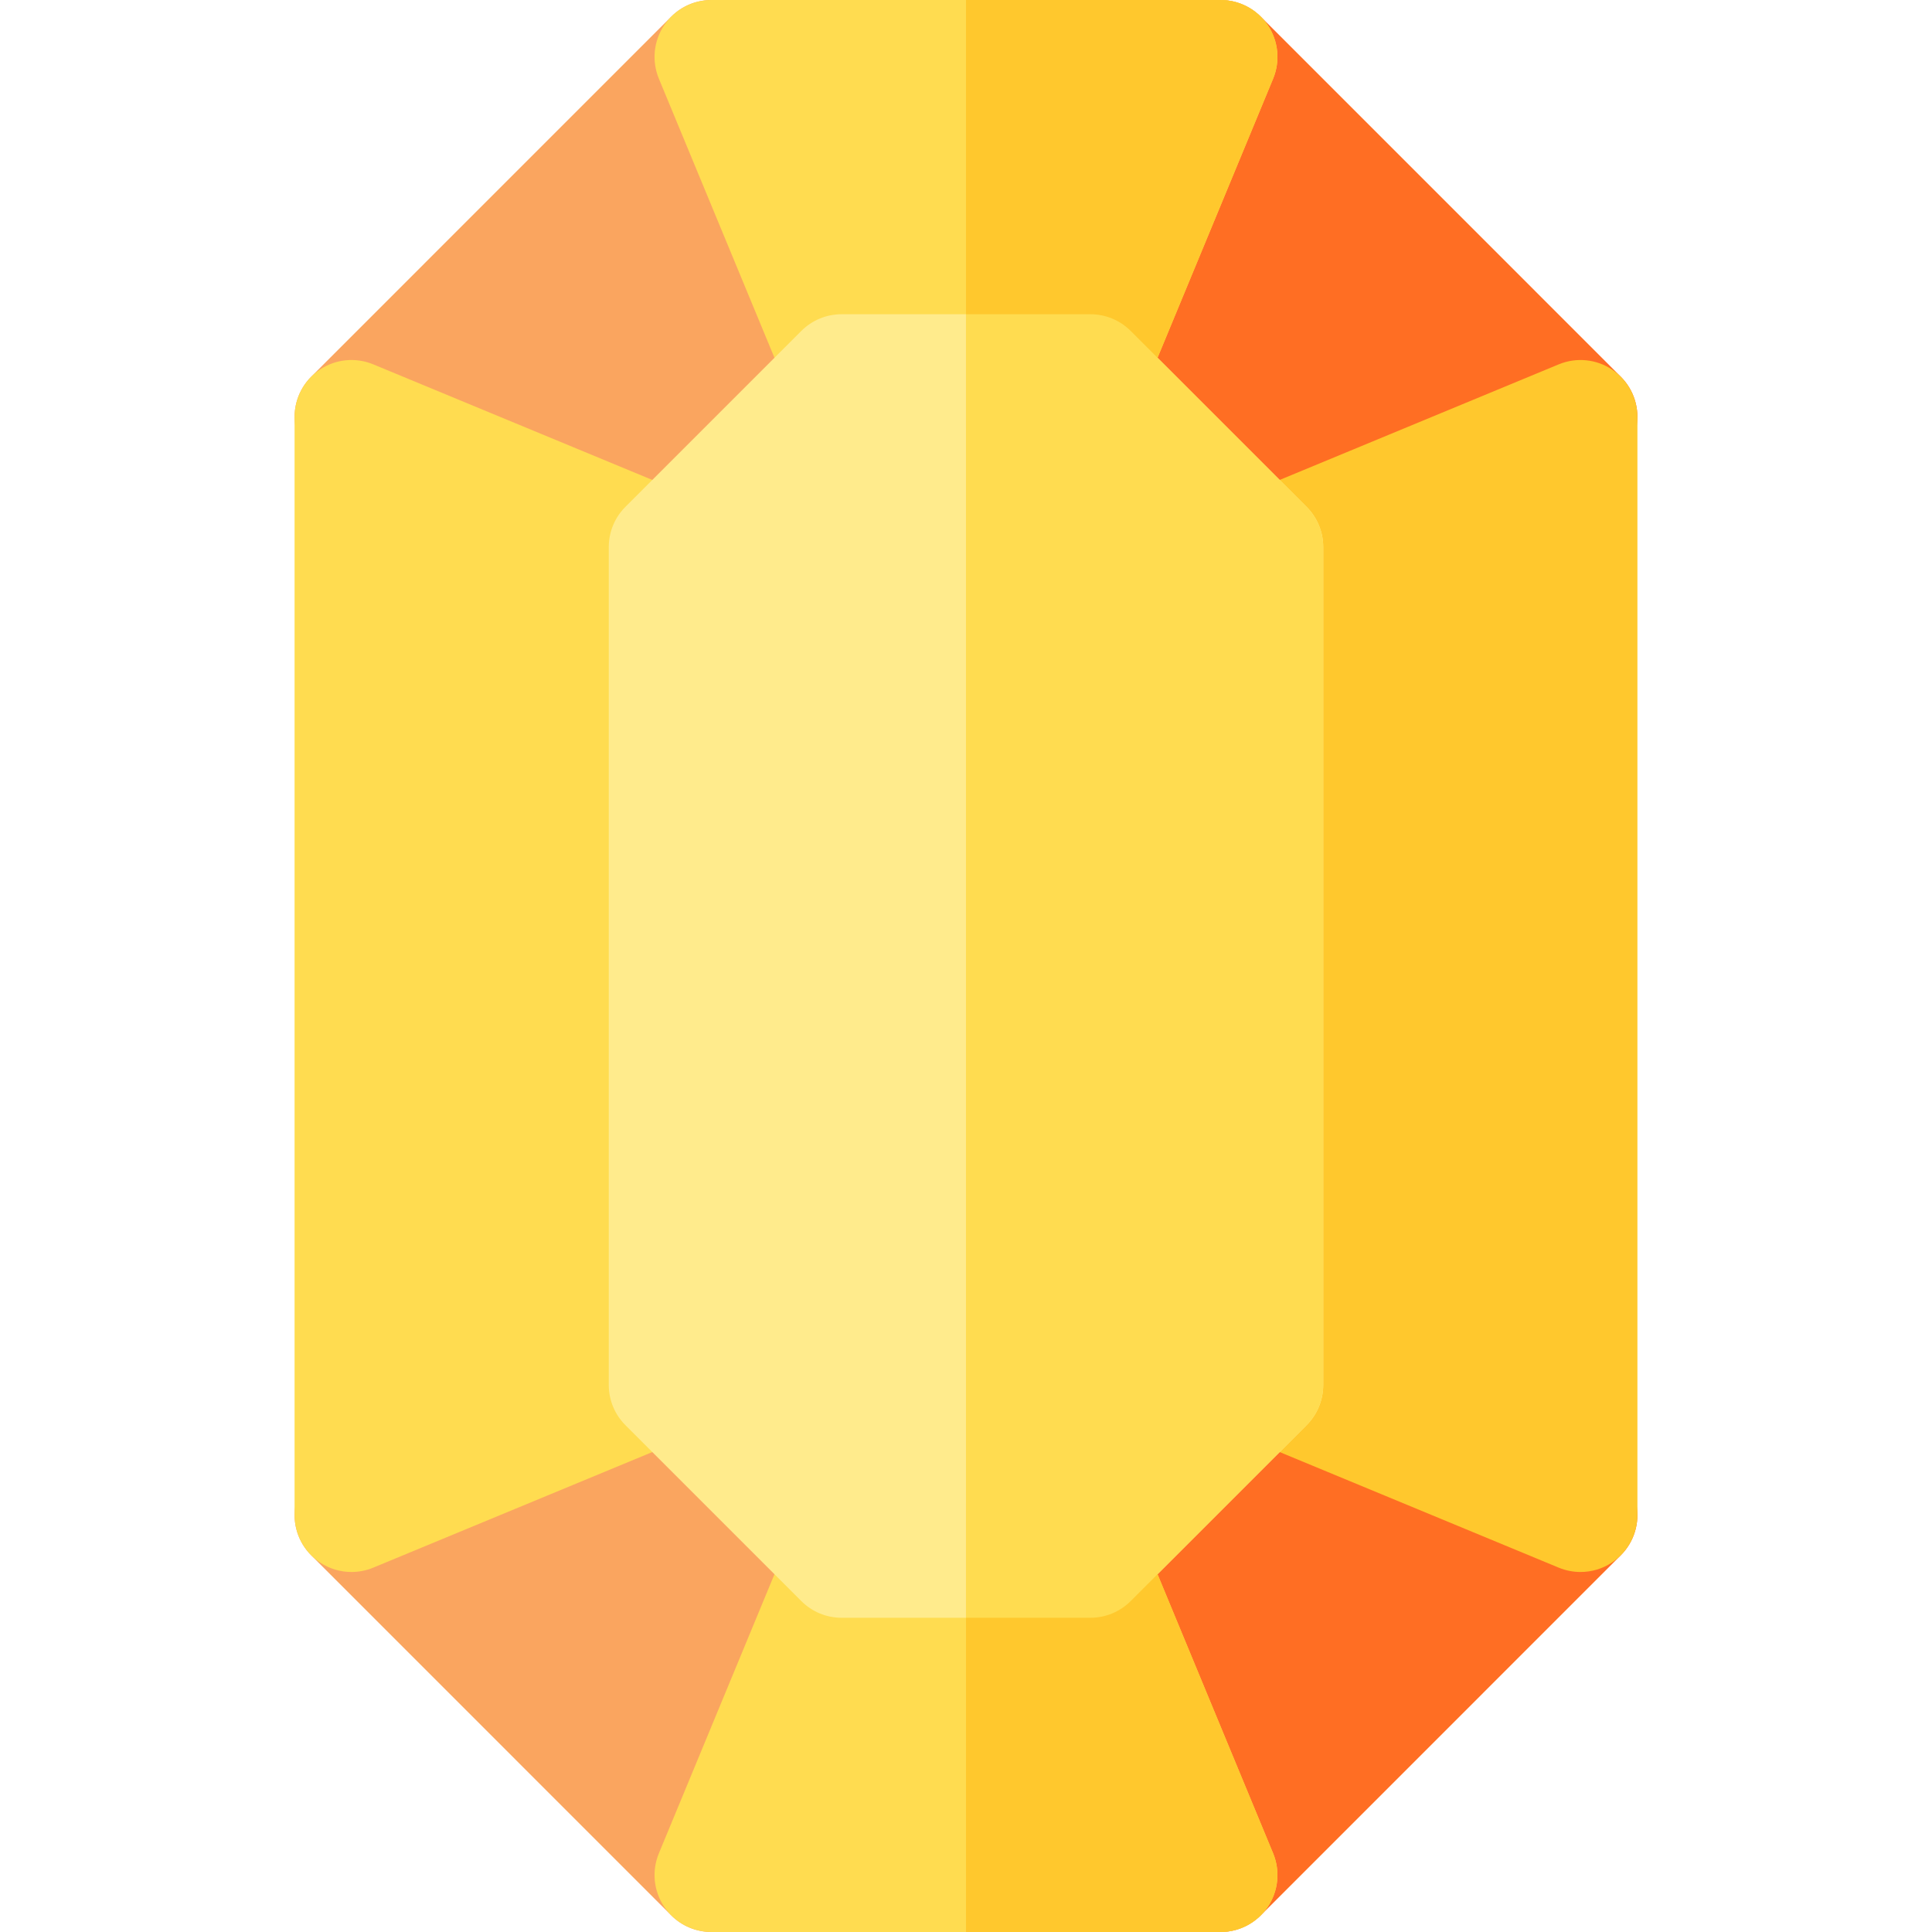
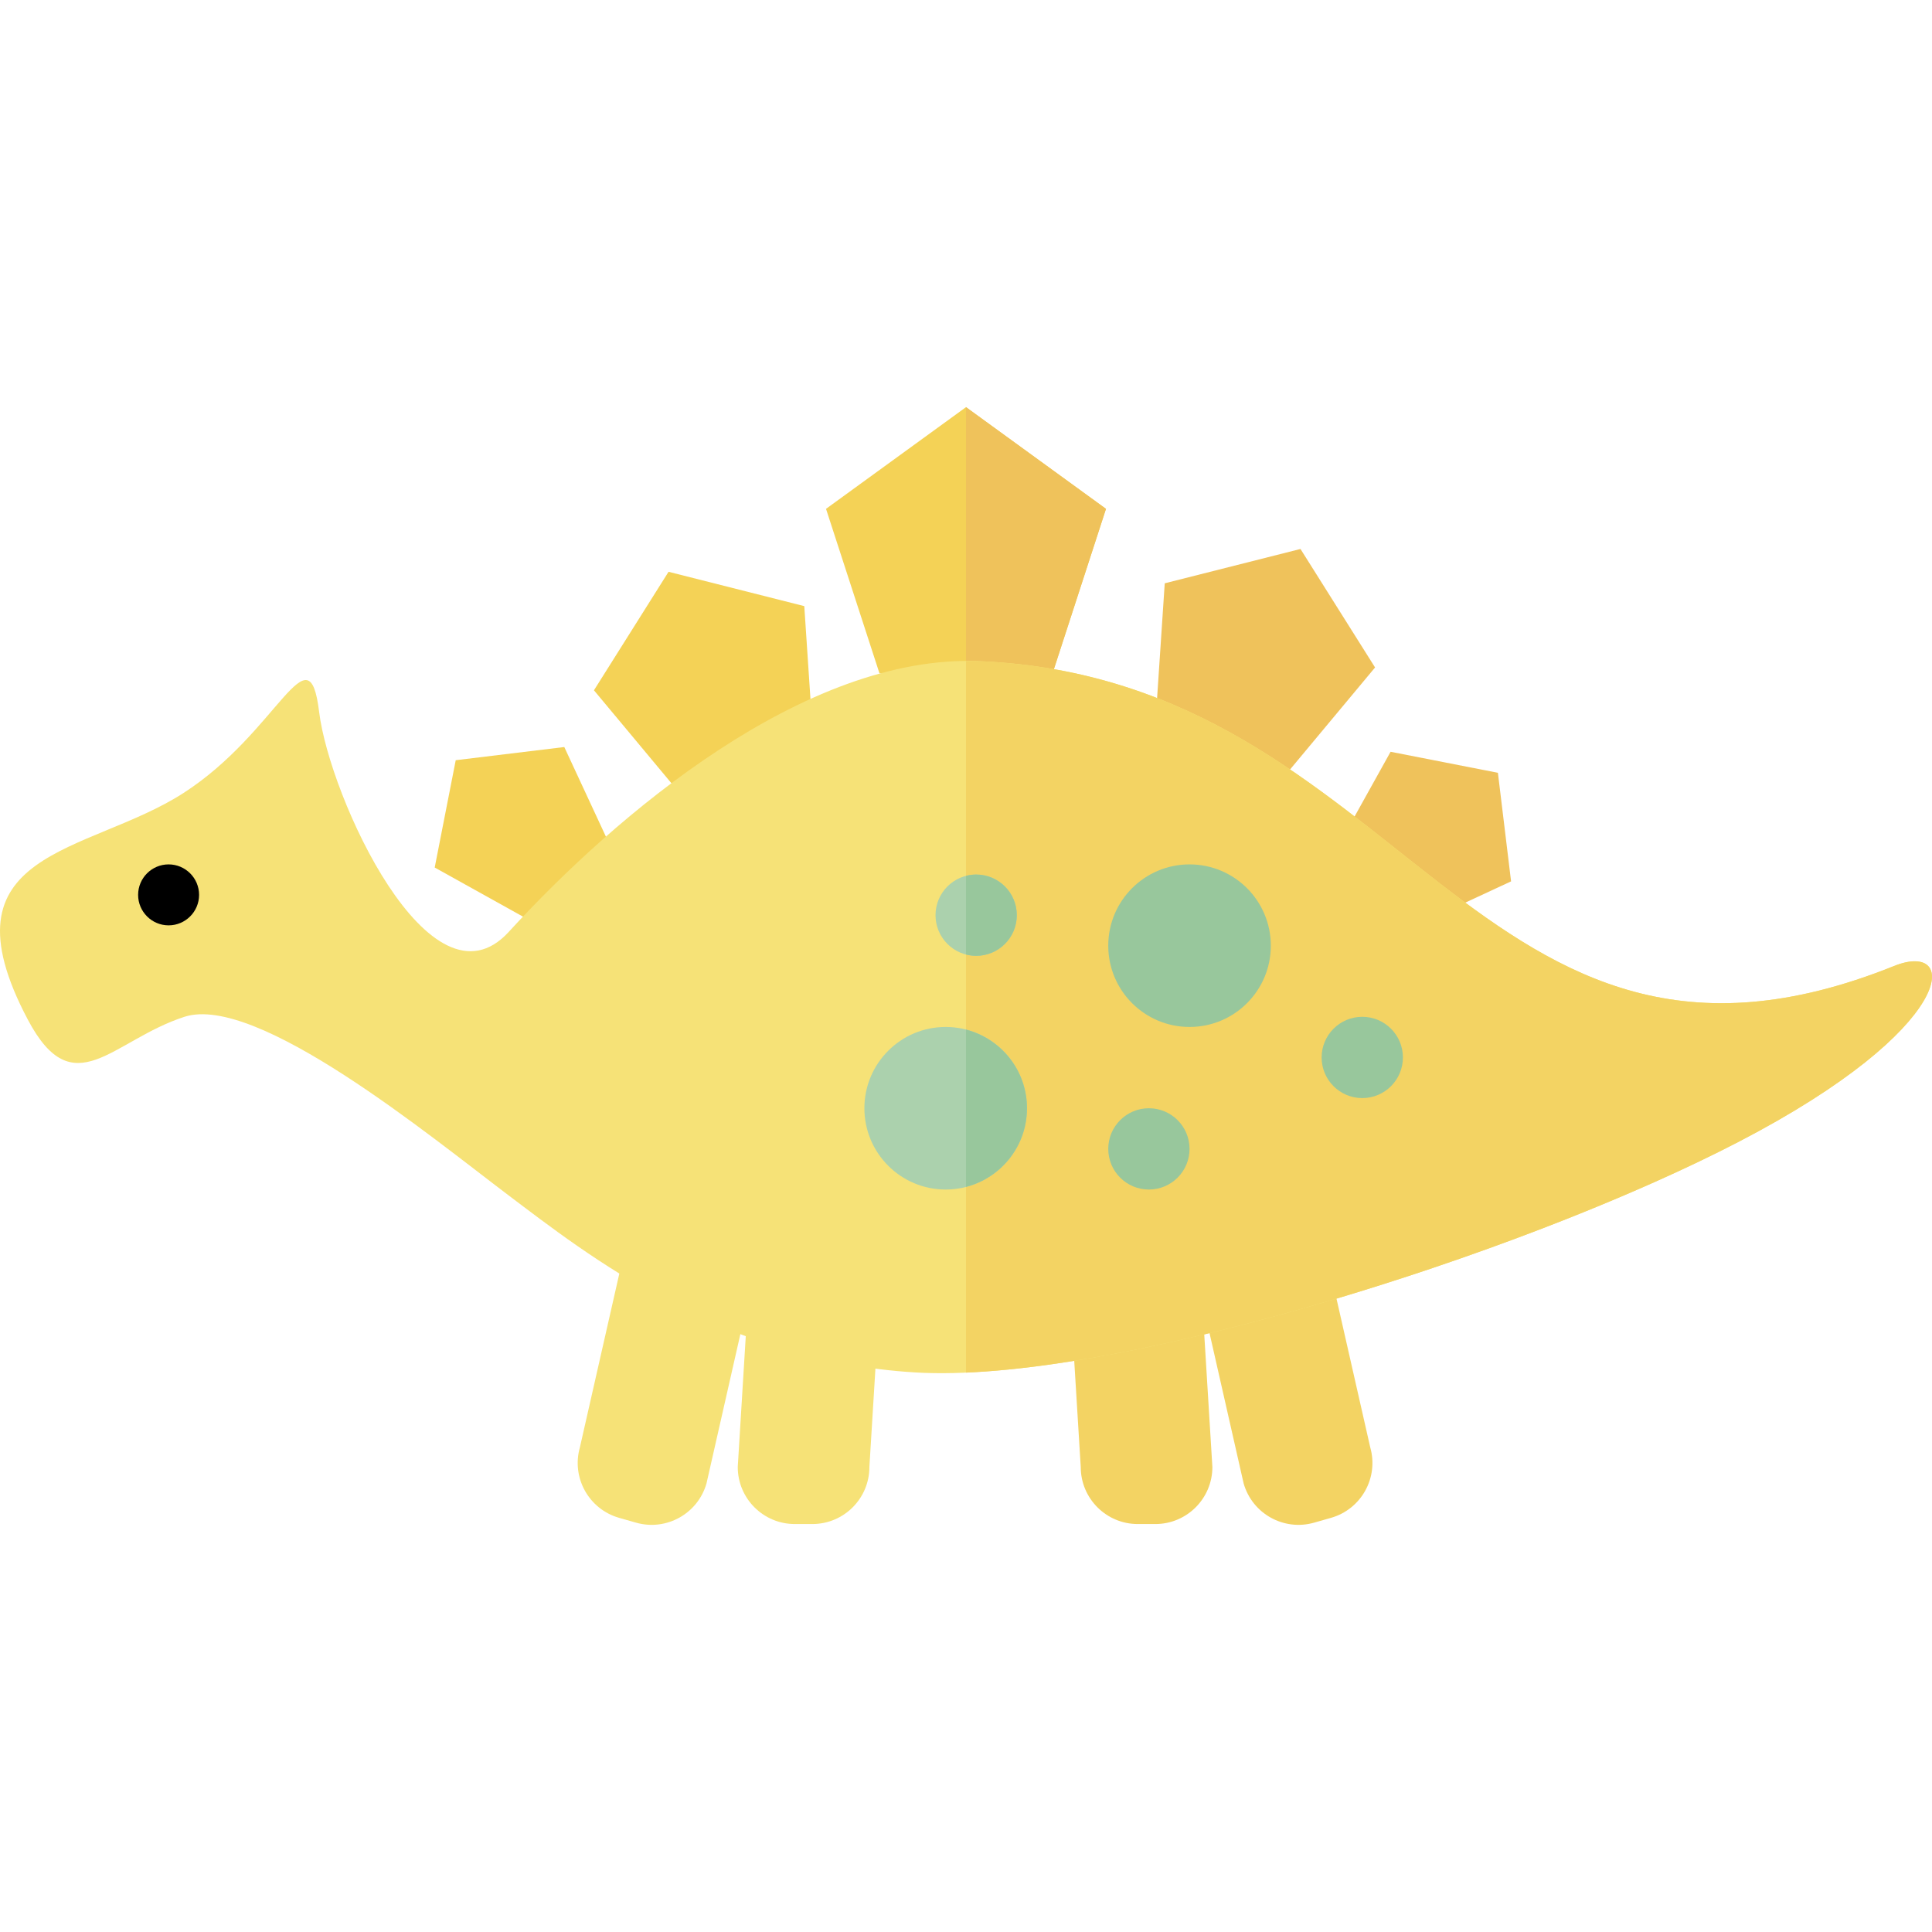
- <svg xmlns="http://www.w3.org/2000/svg" version="1.1" id="Capa_1" x="0px" y="0px" viewBox="0 0 512.002 512.002" style="enable-background:new 0 0 512.002 512.002;" xml:space="preserve">
-   <path style="fill:#FF6E23;" d="M323.462,512.002c-0.978,0-1.963-0.096-2.941-0.29c-4.94-0.983-9.063-4.367-10.99-9.019  l-34.49-83.273c-2.333-5.634-1.043-12.12,3.269-16.432l46.622-46.622c4.312-4.313,10.8-5.601,16.432-3.269l83.263,34.489  c4.652,1.927,8.036,6.05,9.019,10.989c0.983,4.939-0.566,10.042-4.125,13.604l-95.395,95.406  C331.268,510.442,327.421,512.002,323.462,512.002z" />
-   <g>
-     <path style="fill:#FAA55F;" d="M188.54,512.002c-3.96,0-7.808-1.561-10.662-4.417l-95.395-95.406   c-3.561-3.562-5.109-8.665-4.125-13.604c0.983-4.939,4.367-9.062,9.019-10.989l83.263-34.489c5.633-2.332,12.12-1.044,16.432,3.269   l46.622,46.622c4.312,4.312,5.602,10.797,3.269,16.432l-34.49,83.273c-1.927,4.652-6.05,8.036-10.99,9.019   C190.503,511.907,189.517,512.002,188.54,512.002z" />
-     <path style="fill:#FAA55F;" d="M176.405,160.053c-1.943,0-3.902-0.375-5.767-1.148l-83.263-34.489   c-4.652-1.927-8.036-6.05-9.019-10.989c-0.983-4.939,0.566-10.042,4.125-13.604l95.395-95.406c3.561-3.562,8.667-5.11,13.604-4.126   c4.94,0.983,9.063,4.367,10.99,9.019l34.49,83.273c2.333,5.634,1.043,12.12-3.269,16.432l-46.622,46.622   C184.185,158.522,180.328,160.053,176.405,160.053z" />
+ <svg xmlns="http://www.w3.org/2000/svg" version="1.1" id="Capa_1" x="0px" y="0px" viewBox="0 0 380.279 380.279" style="enable-background:new 0 0 380.279 380.279;" xml:space="preserve">
+   <g id="XMLID_811_">
+     <polygon id="XMLID_812_" style="fill:#F4D256;" points="173.111,132.548 162.586,100.158 190.139,80.139 217.692,100.158    207.168,132.548  " />
+     <polygon id="XMLID_49_" style="fill:#EFC25B;" points="227.427,142.309 229.258,114.812 255.976,108.055 270.657,131.378    253.013,152.548  " />
+     <polygon id="XMLID_48_" style="fill:#EFC25B;" points="277.905,182.548 297.427,173.48 294.836,152.111 273.712,147.972    263.248,166.783  " />
+     <polygon id="XMLID_813_" style="fill:#EFC25B;" points="190.139,80.139 190.139,132.548 207.168,132.548 217.692,100.158  " />
+     <polygon id="XMLID_46_" style="fill:#F4D256;" points="160.139,146.802 158.308,119.304 131.591,112.548 116.909,135.87    134.553,157.04  " />
+     <polygon id="XMLID_45_" style="fill:#F4D256;" points="120.139,166.563 111.071,147.04 89.702,149.632 85.564,170.756    104.375,181.22  " />
+     <path id="XMLID_44_" style="fill:#F6E277;" d="M125.185,299.706l-3.322-0.947c-5.964-1.7-9.42-7.912-7.721-13.875l13.283-58.541   l24.919,7.101l-13.283,58.541C137.36,297.949,131.148,301.406,125.185,299.706z" />
+     <path id="XMLID_43_" style="fill:#F6E277;" d="M159.896,299.979h-3.455c-6.201,0-11.228-5.027-11.228-11.228l3.674-59.884h25.911   l-3.674,59.884C171.124,294.953,166.097,299.979,159.896,299.979z" />
+     <path id="XMLID_42_" style="fill:#F3D363;" d="M258.663,299.706l3.322-0.947c5.964-1.7,9.42-7.912,7.721-13.875l-13.283-58.541   l-24.919,7.101l13.283,58.541C246.487,297.949,252.7,301.406,258.663,299.706z" />
+     <path id="XMLID_41_" style="fill:#F3D363;" d="M223.952,299.979h3.455c6.201,0,11.228-5.027,11.228-11.228l-3.674-59.884h-25.911   l3.674,59.884C212.724,294.953,217.751,299.979,223.952,299.979z" />
+     <path id="XMLID_40_" style="fill:#F6E277;" d="M36.054,156.13c18.848-12.106,24.725-32.709,26.763-15.991   s21.921,60.105,37.32,43.286c21.014-22.952,58.282-54.759,92.68-53.286c83.987,3.598,97.649,93.086,180,60   c12.917-5.19,12.735,12.106-30.565,34.589s-123.907,47.717-162.113,45.411s-64.721-23.301-80.003-34.831   c-15.282-11.53-49.566-39.781-63.829-35.169c-14.263,4.612-21.807,17.595-30.818,0.58   C-12.294,167.139,17.206,168.236,36.054,156.13z" />
+     <path id="XMLID_814_" d="M33.186,170.139c-3.309,0-6,2.691-6,6s2.691,6,6,6s6-2.691,6-6S36.495,170.139,33.186,170.139z" />
+     <path id="XMLID_815_" style="fill:#F3D363;" d="M372.816,190.139c-82.351,33.086-96.013-56.402-180-60   c-0.89-0.038-1.783-0.041-2.677-0.035v140.07c40.93-1.772,112.294-24.771,152.113-45.447   C385.552,202.245,385.733,184.95,372.816,190.139z" />
+     <circle id="XMLID_816_" style="fill:#98C79C;" cx="234.139" cy="186.139" r="16" />
+     <circle id="XMLID_817_" style="fill:#ABD1AD;" cx="186.139" cy="218.139" r="16" />
+     <circle id="XMLID_818_" style="fill:#ABD1AD;" cx="192.139" cy="180.139" r="8" />
+     <circle id="XMLID_819_" style="fill:#98C79C;" cx="226.139" cy="226.139" r="8" />
+     <circle id="XMLID_820_" style="fill:#98C79C;" cx="268.139" cy="208.139" r="8" />
+     <path id="XMLID_821_" style="fill:#98C79C;" d="M192.139,172.139c-0.692,0-1.36,0.097-2,0.262v15.476   c0.64,0.165,1.308,0.262,2,0.262c4.418,0,8-3.582,8-8S196.558,172.139,192.139,172.139z" />
+     <path id="XMLID_822_" style="fill:#98C79C;" d="M190.139,202.664v30.951c6.897-1.779,12-8.023,12-15.476   S197.036,204.442,190.139,202.664z" />
  </g>
-   <path style="fill:#FF6E23;" d="M335.597,160.053c-3.923,0-7.78-1.531-10.664-4.417l-46.622-46.622  c-4.312-4.312-5.602-10.797-3.269-16.432l34.49-83.273c1.927-4.652,6.05-8.036,10.99-9.019c4.937-0.983,10.043,0.566,13.604,4.126  l95.395,95.406c3.56,3.562,5.109,8.665,4.125,13.604c-0.983,4.939-4.367,9.062-9.019,10.989l-83.263,34.489  C339.499,159.678,337.539,160.053,335.597,160.053z" />
-   <path style="fill:#FFC82D;" d="M418.856,416.596c-1.952,0-3.913-0.379-5.769-1.148l-83.263-34.489  c-5.634-2.334-9.308-7.832-9.308-13.93V144.975c0-6.099,3.673-11.596,9.308-13.93l83.263-34.489  c4.651-1.927,9.959-1.404,14.147,1.394c4.187,2.798,6.701,7.501,6.701,12.537v291.032c0,5.036-2.514,9.739-6.701,12.537  C424.717,415.737,421.796,416.596,418.856,416.596z" />
-   <g>
-     <path style="fill:#FFDC50;" d="M323.462,512.002H188.54c-5.036,0-9.739-2.514-12.537-6.701c-2.798-4.188-3.321-9.494-1.394-14.148   l34.49-83.273c2.333-5.633,7.832-9.308,13.93-9.308h65.943c6.099,0,11.597,3.674,13.93,9.308l34.49,83.273   c1.927,4.653,1.403,9.96-1.394,14.148C333.201,509.488,328.497,512.002,323.462,512.002z" />
-     <path style="fill:#FFDC50;" d="M93.145,416.596c-2.94,0-5.861-0.859-8.379-2.541c-4.187-2.798-6.701-7.501-6.701-12.537V110.486   c0-5.036,2.514-9.739,6.701-12.537c4.189-2.799,9.496-3.321,14.147-1.394l83.263,34.489c5.634,2.334,9.308,7.832,9.308,13.93   v222.054c0,6.099-3.673,11.596-9.308,13.93l-83.263,34.489C97.059,416.217,95.099,416.596,93.145,416.596z" />
-     <path style="fill:#FFDC50;" d="M288.972,113.431h-65.943c-6.099,0-11.597-3.674-13.93-9.308l-34.49-83.273   c-1.927-4.653-1.403-9.96,1.394-14.148c2.798-4.187,7.501-6.701,12.537-6.701h134.922c5.036,0,9.739,2.514,12.537,6.701   c2.798,4.188,3.321,9.494,1.394,14.148l-34.49,83.273C300.569,109.757,295.07,113.431,288.972,113.431z" />
-   </g>
-   <path style="fill:#FFEB8C;" d="M288.972,428.729h-65.943c-4,0-7.835-1.588-10.661-4.417l-46.622-46.622  c-2.828-2.828-4.417-6.663-4.417-10.661V144.975c0-4,1.588-7.835,4.417-10.661l46.622-46.622c2.828-2.828,6.663-4.417,10.661-4.417  h65.943c4,0,7.835,1.588,10.661,4.417l46.622,46.622c2.828,2.828,4.417,6.663,4.417,10.661v222.054c0,4-1.588,7.835-4.417,10.661  l-46.622,46.622C296.806,427.141,292.971,428.729,288.972,428.729z" />
-   <g>
-     <path style="fill:#FFC82D;" d="M323.462,0.002h-67.464v113.429h32.974c6.099,0,11.597-3.674,13.93-9.308l34.49-83.273   c1.927-4.653,1.403-9.96-1.394-14.148C333.201,2.516,328.497,0.002,323.462,0.002z" />
-     <path style="fill:#FFC82D;" d="M323.462,512.002h-67.464V398.572h32.974c6.099,0,11.597,3.674,13.93,9.308l34.49,83.273   c1.927,4.653,1.403,9.96-1.394,14.148C333.201,509.488,328.497,512.002,323.462,512.002z" />
-   </g>
-   <path style="fill:#FFDC50;" d="M299.633,87.691c-2.828-2.828-6.663-4.417-10.661-4.417h-32.974v345.455h32.974  c4,0,7.835-1.588,10.661-4.417l46.622-46.622c2.828-2.828,4.417-6.663,4.417-10.661V144.975c0-4-1.588-7.835-4.417-10.661  L299.633,87.691z" />
  <g>
</g>
  <g>
</g>
  <g>
</g>
  <g>
</g>
  <g>
</g>
  <g>
</g>
  <g>
</g>
  <g>
</g>
  <g>
</g>
  <g>
</g>
  <g>
</g>
  <g>
</g>
  <g>
</g>
  <g>
</g>
  <g>
</g>
</svg>
